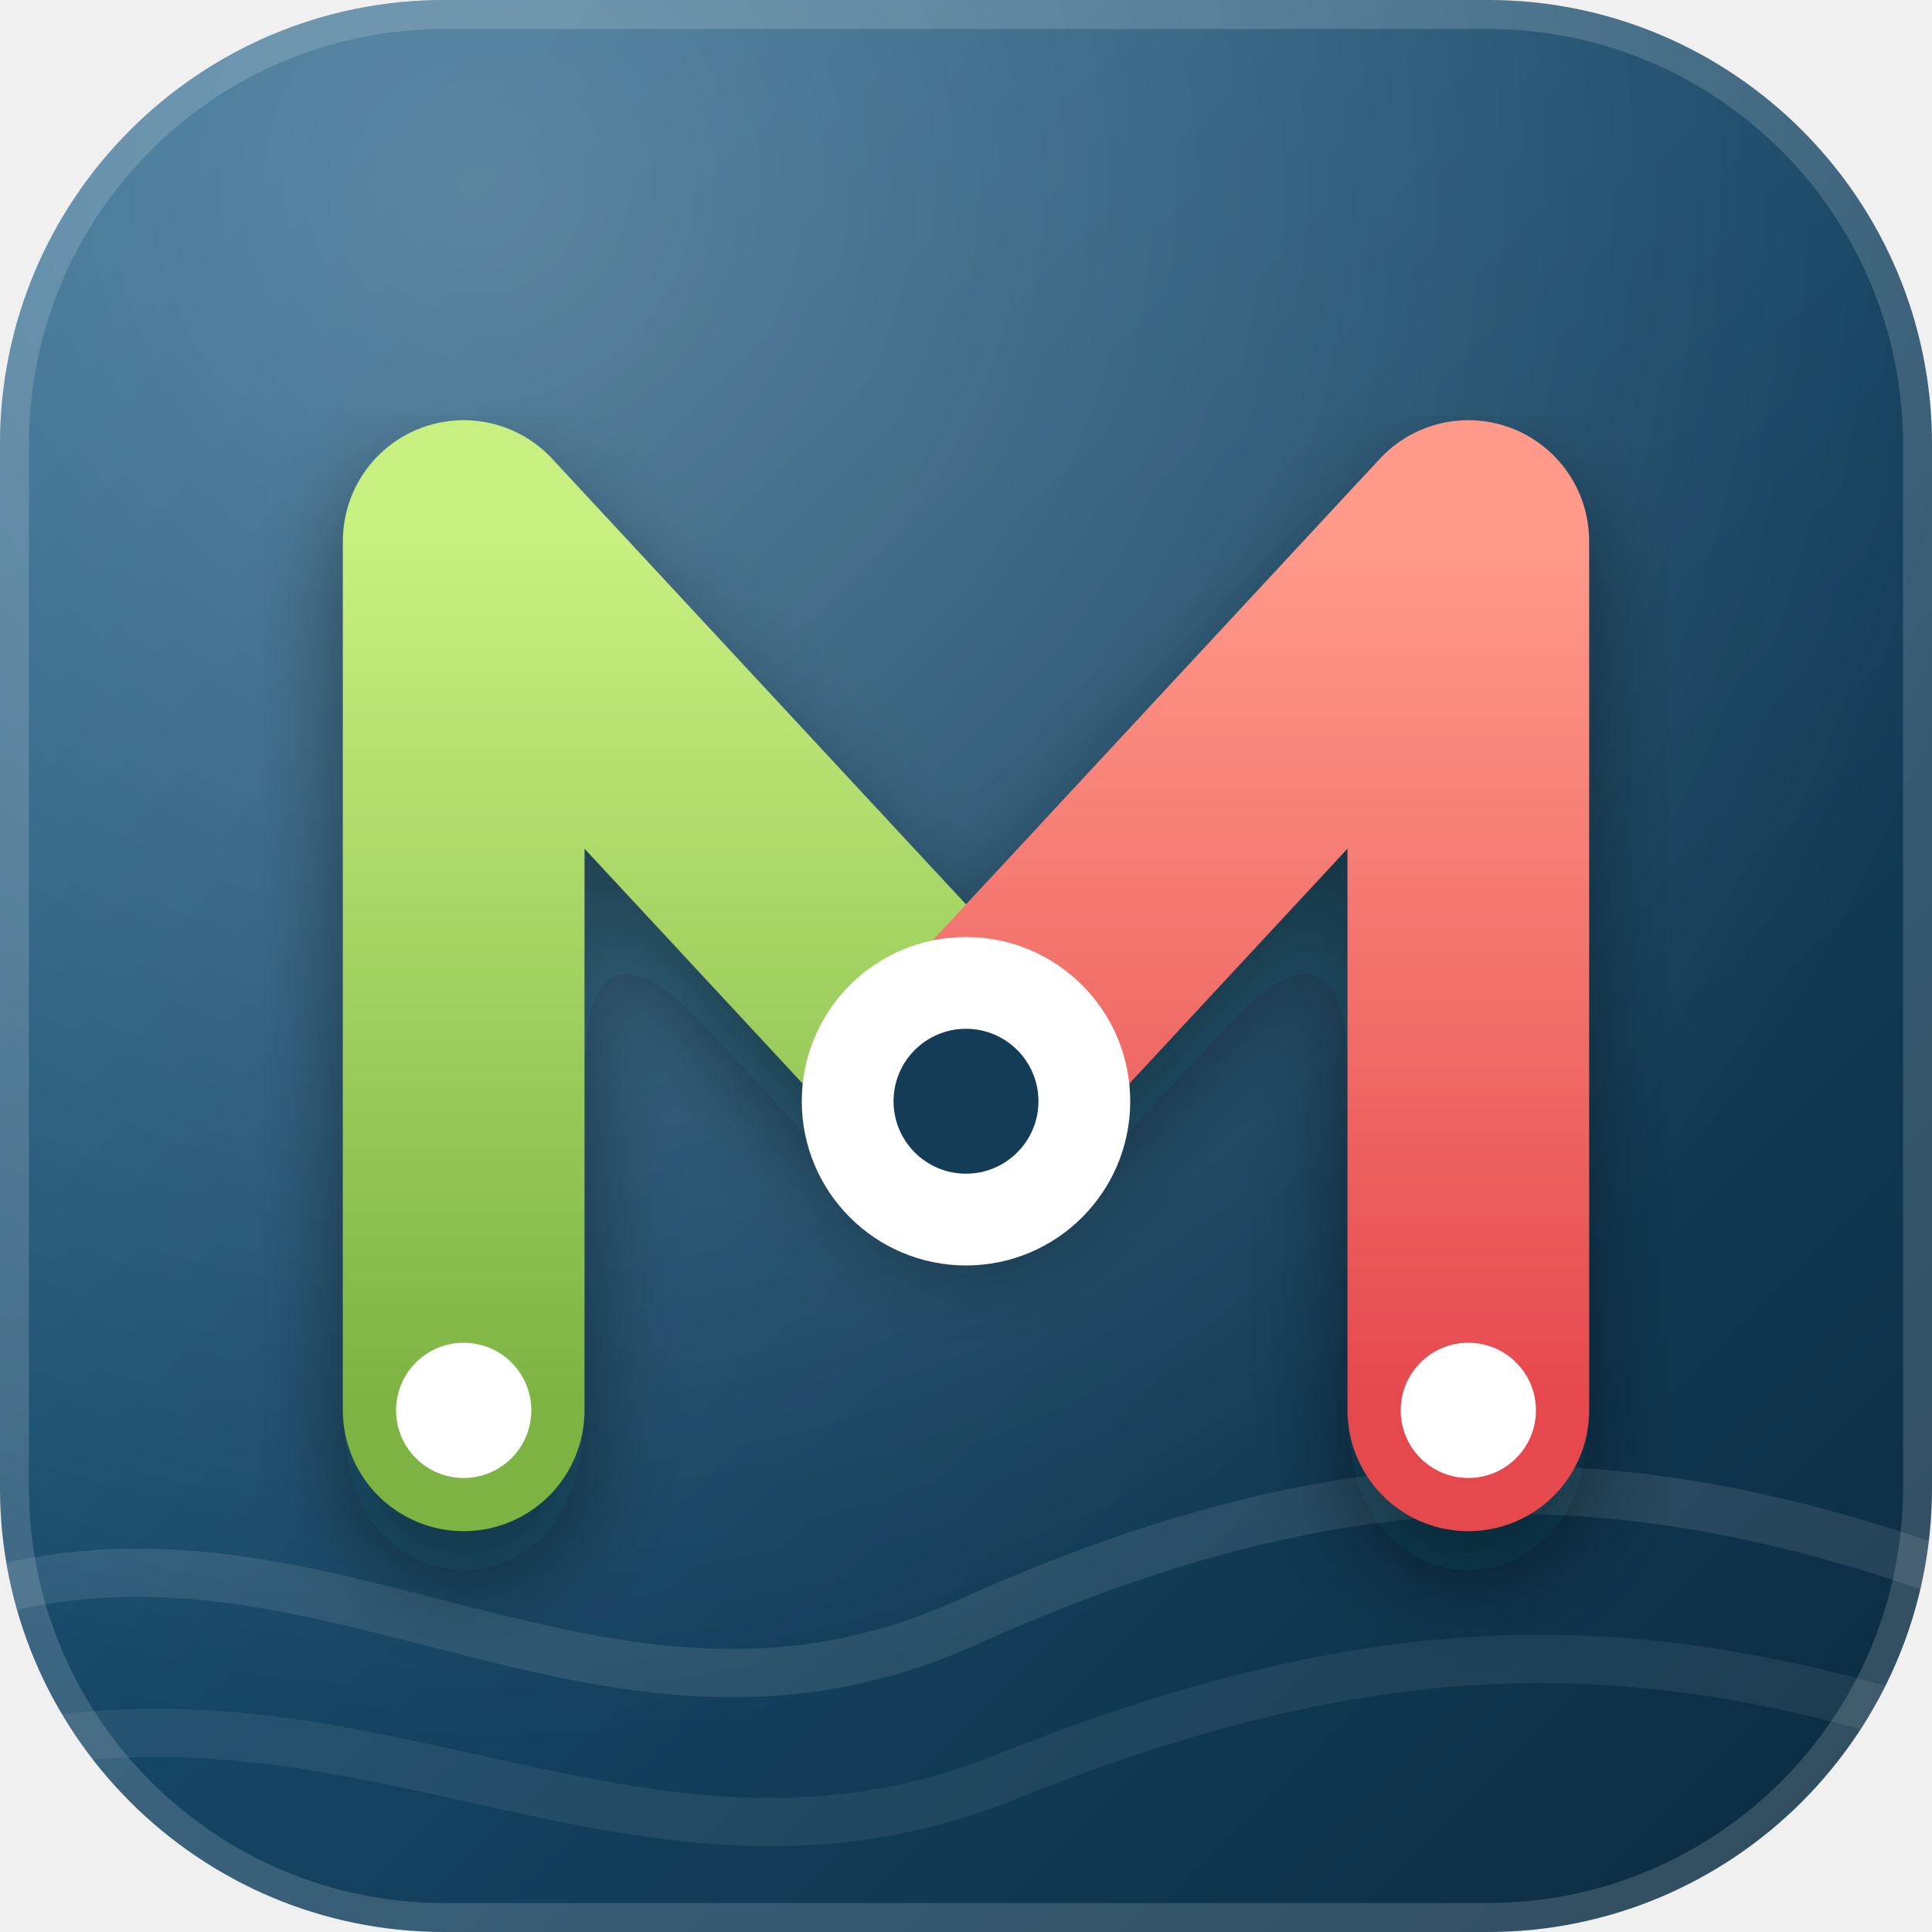
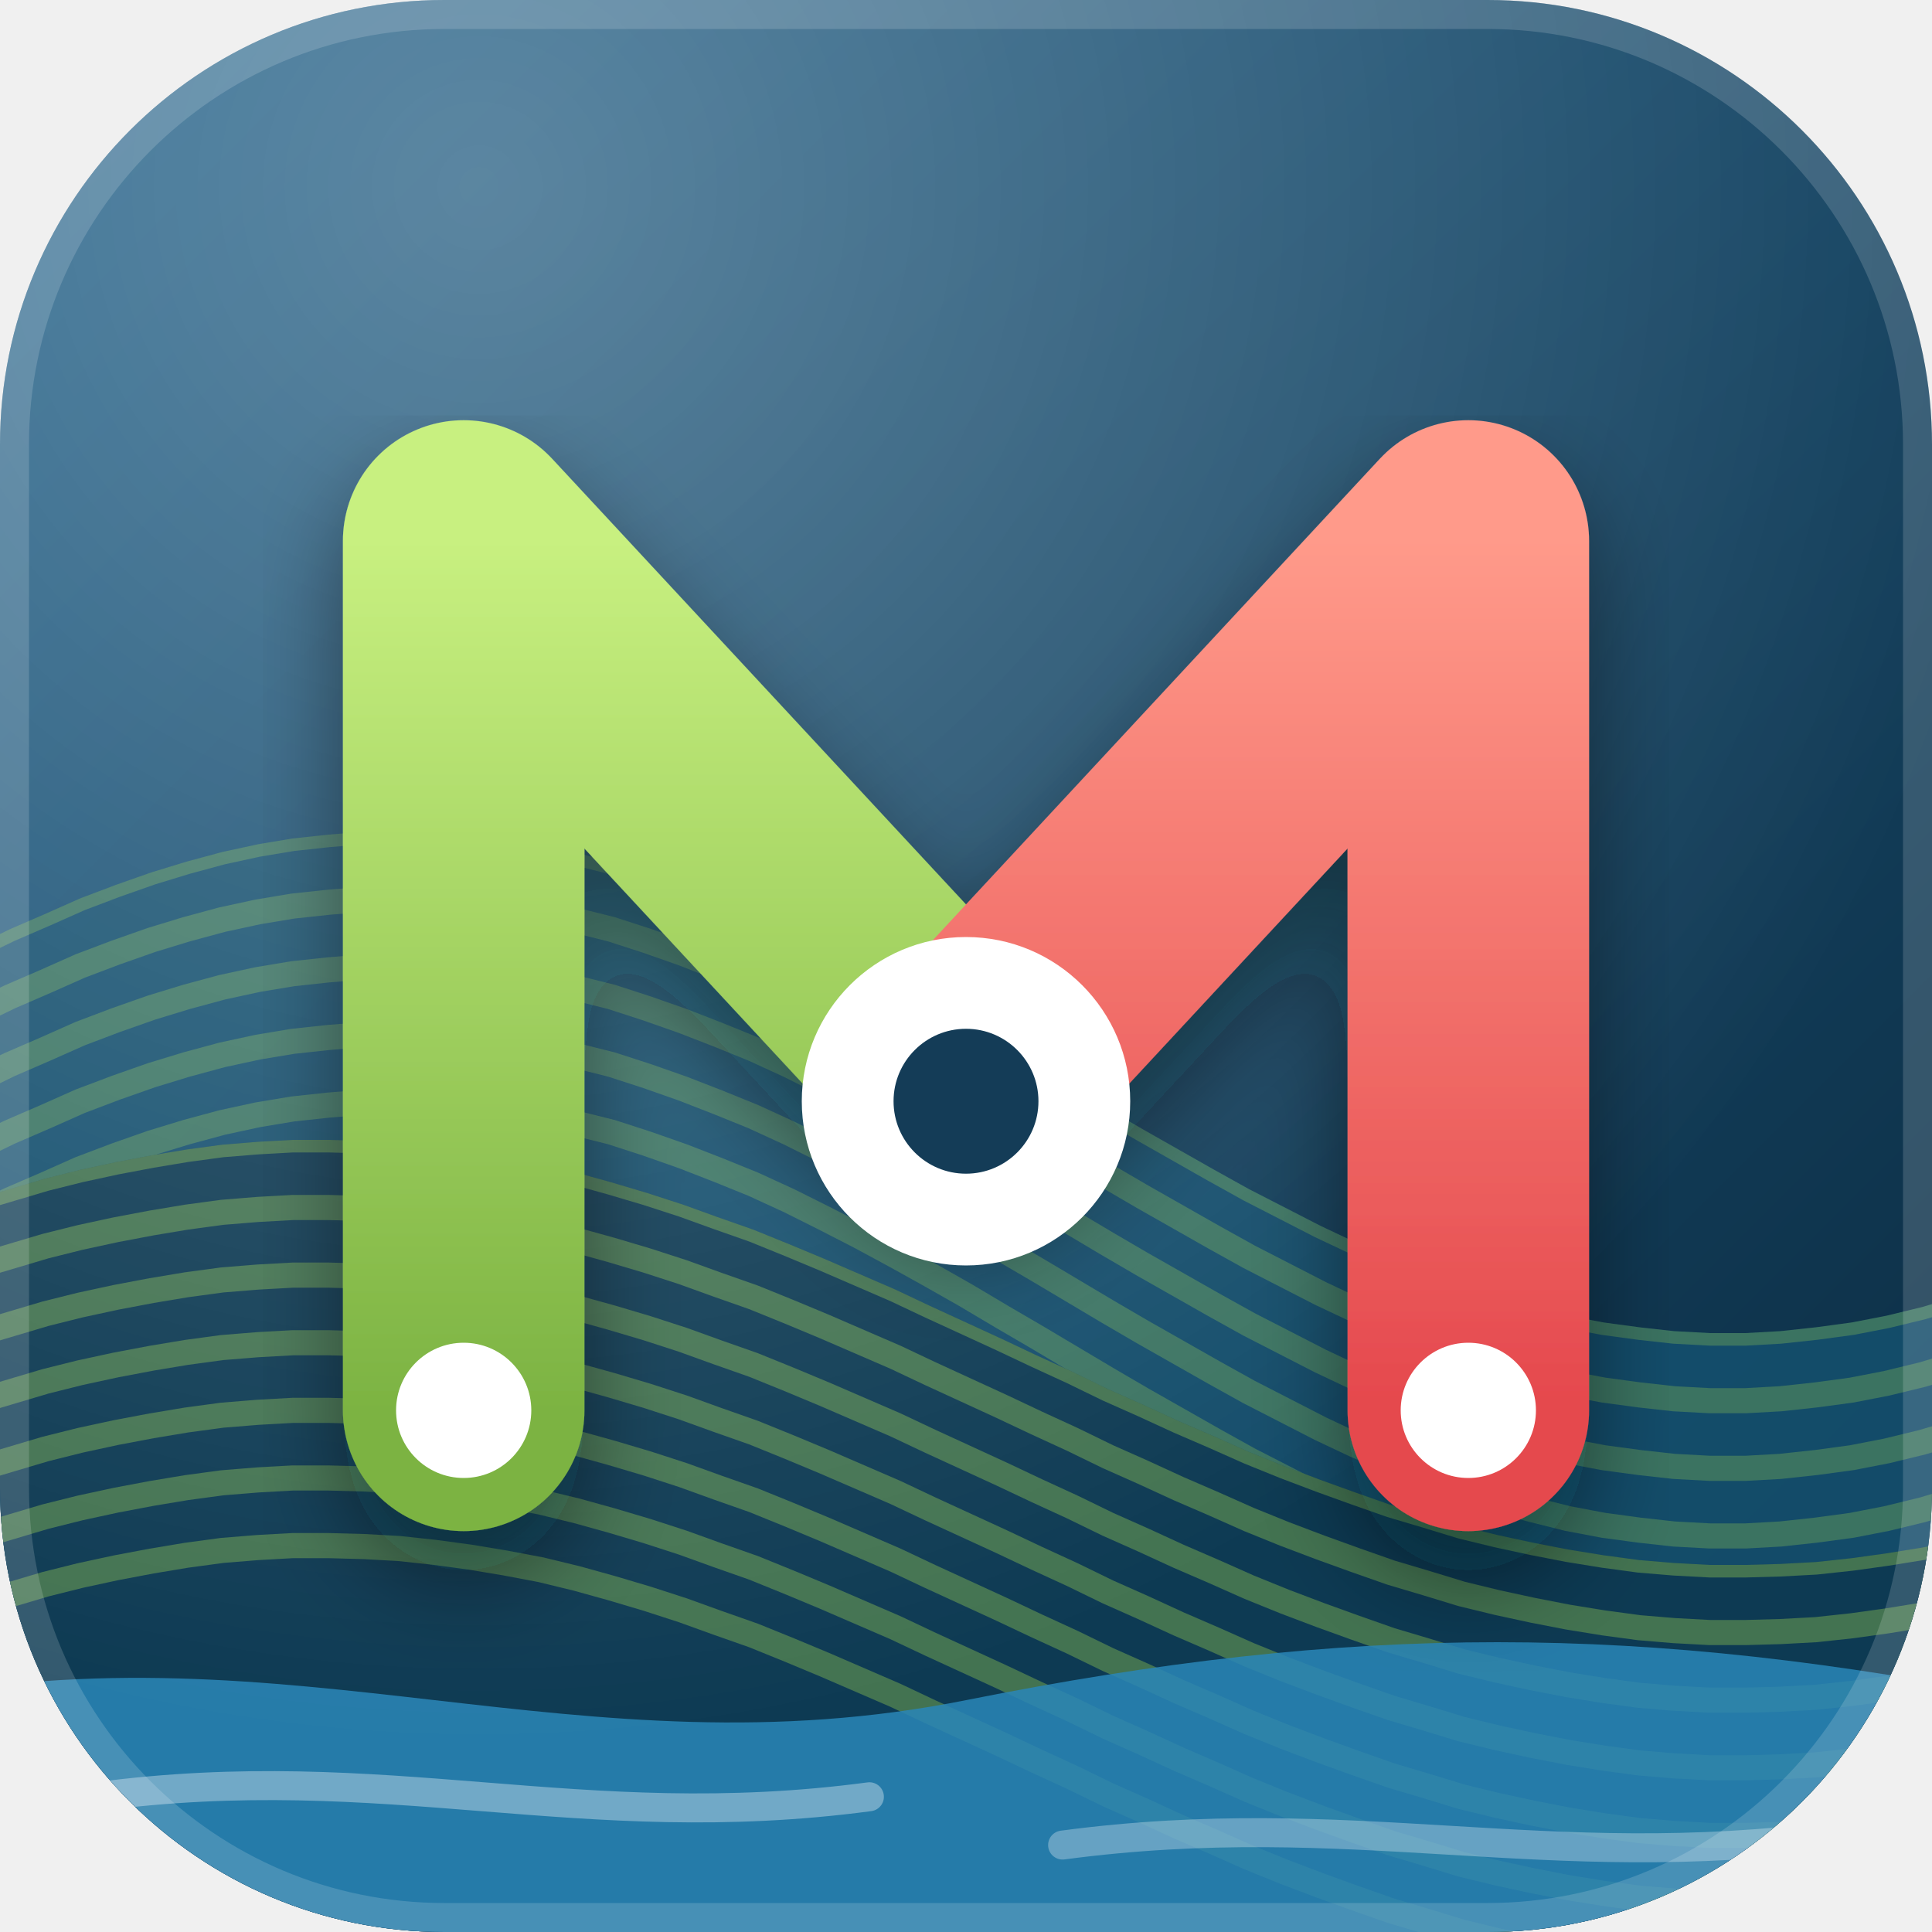
<svg xmlns="http://www.w3.org/2000/svg" viewBox="0 0 200 200" width="200" height="200">
  <defs>
    <linearGradient id="bg" x1="0" y1="0" x2="1" y2="1">
      <stop offset="0" stop-color="#1f6089" />
      <stop offset="1" stop-color="#0b2a3f" />
    </linearGradient>
    <radialGradient id="gl" cx=".25" cy=".1" r=".8">
      <stop offset="0" stop-color="#fff" stop-opacity=".28" />
      <stop offset="1" stop-color="#fff" stop-opacity="0" />
    </radialGradient>
    <linearGradient id="gv" x1="0" y1="0" x2="0" y2="1">
      <stop offset="0" stop-color="#c8f080" />
      <stop offset="1" stop-color="#7cb342" />
    </linearGradient>
    <linearGradient id="rv" x1="0" y1="0" x2="0" y2="1">
      <stop offset="0" stop-color="#ff9a8a" />
      <stop offset="1" stop-color="#e5484d" />
    </linearGradient>
    <filter id="sh" x="-20%" y="-20%" width="140%" height="150%">
      <feDropShadow dx="0" dy="5" stdDeviation="5" flood-color="#04141f" flood-opacity=".45" />
    </filter>
    <clipPath id="cl">
      <rect width="200" height="200" rx="46" />
    </clipPath>
+     <clipPath id="hb">
+       <path d="M-10.0 101.9 L-6.3 99.9 L-2.7 98.0 L1.0 96.2 L4.7 94.6 L8.3 93.0 L12.0 91.6 L15.7 90.3 L19.3 89.2 L23.0 88.2 L26.7 87.4 L30.3 86.8 L34.0 86.4 L37.7 86.1 L41.3 86.0 L45.0 86.1 L48.7 86.4 L52.3 86.8 L56.0 87.5 L59.7 88.3 L63.3 89.2 L67.0 90.4 L70.7 91.7 L74.3 93.1 L78.0 94.6 L81.7 96.3 L85.3 98.1 L89.0 100.0 L92.7 102.0 L96.3 104.0 L100.0 106.1 L103.7 108.3 L107.3 110.4 L111.0 112.6 L114.7 114.8 L118.3 116.9 L122.0 119.0 L125.7 121.1 L129.3 123.1 L133.0 125.0 L136.7 126.9 L140.3 128.6 L144.0 130.2 L147.7 131.7 L151.3 133.1 L155.0 134.3 L158.7 135.3 L162.3 136.2 L166.0 136.9 L169.7 137.4 L173.3 137.8 L177.0 138.0 L180.7 138.0 L184.3 137.8 L188.0 137.4 L191.7 136.9 L195.3 136.2 L199.0 135.3 L202.7 134.2 L206.3 133.0 L210.0 131.6 L210 200 L-10 200Z" />
+     </clipPath>
+     <clipPath id="hf">
+       <path d="M-10.0 126.8 L-6.3 125.5 L-2.7 124.2 L1.0 123.1 L4.7 122.0 L8.3 121.1 L12.0 120.3 L15.7 119.6 L19.3 119.0 L23.0 118.5 L26.7 118.2 L30.3 118.0 L34.0 118.0 L37.7 118.1 L41.3 118.3 L45.0 118.7 L48.7 119.2 L52.3 119.8 L56.0 120.5 L59.7 121.4 L63.3 122.4 L67.0 123.5 L70.7 124.7 L74.3 126.0 L78.0 127.3 L81.7 128.8 L85.3 130.3 L89.0 131.9 L92.7 133.5 L96.3 135.2 L100.0 136.9 L103.7 138.6 L107.3 140.3 L111.0 142.0 L114.7 143.8 L118.3 145.4 L122.0 147.1 L125.7 148.7 L129.3 150.3 L133.0 151.8 L136.7 153.2 L140.3 154.5 L144.0 155.8 L147.7 156.9 L151.3 158.0 L155.0 158.9 L158.7 159.7 L162.3 160.4 L166.0 161.0 L169.7 161.5 L173.3 161.8 L177.0 162.0 L180.7 162.0 L184.3 161.9 L188.0 161.7 L191.7 161.3 L195.3 160.8 L199.0 160.2 L202.7 159.5 L206.3 158.6 L210.0 157.6 L210 200 L-10 200Z" />
+     </clipPath>
  </defs>
  <rect width="200" height="200" rx="46" fill="url(#bg)" />
  <g clip-path="url(#cl)">
-     <path d="M-10 168C30 150 60 186 100 168S170 150 210 166" fill="none" stroke="#fff" stroke-opacity=".10" stroke-width="5" />
-     <path d="M-10 184C34 168 64 200 104 184S172 168 210 182" fill="none" stroke="#fff" stroke-opacity=".07" stroke-width="5" />
+     <g clip-path="url(#hb)">
+       <path d="M-10.0 101.9 L-6.3 99.9 L-2.7 98.0 L1.0 96.2 L4.7 94.6 L8.3 93.0 L12.0 91.6 L15.7 90.3 L19.3 89.2 L23.0 88.2 L26.7 87.4 L30.3 86.8 L34.0 86.4 L37.7 86.1 L41.3 86.0 L45.0 86.1 L48.7 86.4 L52.3 86.8 L56.0 87.5 L59.7 88.3 L63.3 89.2 L67.0 90.4 L70.7 91.7 L74.3 93.1 L78.0 94.6 L81.7 96.3 L85.3 98.1 L89.0 100.0 L92.7 102.0 L96.3 104.0 L100.0 106.1 L103.7 108.3 L107.3 110.4 L111.0 112.6 L114.7 114.8 L118.3 116.9 L122.0 119.0 L125.7 121.1 L129.3 123.1 L133.0 125.0 L136.7 126.9 L140.3 128.6 L144.0 130.2 L147.7 131.7 L151.3 133.1 L155.0 134.3 L158.7 135.3 L162.3 136.2 L166.0 136.9 L169.7 137.4 L173.3 137.8 L177.0 138.0 L180.7 138.0 L184.3 137.8 L188.0 137.4 L191.7 136.9 L195.3 136.2 L199.0 135.3 L202.7 134.2 L206.3 133.0 L210.0 131.6 L210 200 L-10 200Z" fill="#14506f" fill-opacity=".85" />
+       <path d="M-10.0 101.9 L-6.3 99.9 L-2.7 98.0 L1.0 96.2 L4.7 94.6 L8.3 93.0 L12.0 91.6 L15.7 90.3 L19.3 89.2 L23.0 88.2 L26.7 87.4 L30.3 86.8 L34.0 86.4 L37.7 86.1 L41.3 86.0 L45.0 86.1 L48.7 86.4 L52.3 86.8 L56.0 87.5 L59.7 88.3 L63.3 89.2 L67.0 90.4 L70.7 91.7 L74.3 93.1 L78.0 94.6 L81.7 96.3 L85.3 98.1 L89.0 100.0 L92.7 102.0 L96.3 104.0 L100.0 106.1 L103.7 108.3 L107.3 110.4 L111.0 112.6 L114.7 114.8 L118.3 116.9 L122.0 119.0 L125.7 121.1 L129.3 123.1 L133.0 125.0 L136.7 126.9 L140.3 128.6 L144.0 130.2 L147.7 131.7 L151.3 133.1 L155.0 134.3 L158.7 135.3 L162.3 136.2 L166.0 136.9 L169.7 137.4 L173.3 137.8 L177.0 138.0 L180.7 138.0 L184.3 137.8 L188.0 137.4 L191.7 136.9 L195.3 136.2 L199.0 135.3 L202.7 134.2 L206.3 133.0 L210.0 131.6" fill="none" stroke="#9bd14f" stroke-opacity="0.3" stroke-width="2.6" />
+       <path d="M-10.0 108.9 L-6.3 106.9 L-2.7 105.0 L1.0 103.2 L4.7 101.6 L8.3 100.0 L12.0 98.6 L15.7 97.3 L19.3 96.2 L23.0 95.2 L26.7 94.4 L30.3 93.8 L34.0 93.4 L37.7 93.1 L41.3 93.0 L45.0 93.1 L48.7 93.4 L52.3 93.8 L56.0 94.5 L59.7 95.3 L63.3 96.2 L67.0 97.4 L70.7 98.7 L74.3 100.1 L78.0 101.6 L81.7 103.3 L85.3 105.1 L89.0 107.0 L92.7 109.0 L96.3 111.0 L100.0 113.1 L103.7 115.3 L107.3 117.4 L111.0 119.6 L114.7 121.8 L118.3 123.9 L122.0 126.0 L125.7 128.1 L129.3 130.1 L133.0 132.0 L136.7 133.9 L140.3 135.6 L144.0 137.2 L147.7 138.7 L151.3 140.1 L155.0 141.3 L158.7 142.3 L162.3 143.2 L166.0 143.9 L169.7 144.4 L173.3 144.8 L177.0 145.0 L180.7 145.0 L184.3 144.8 L188.0 144.4 L191.7 143.9 L195.3 143.2 L199.0 142.3 L202.7 141.2 L206.3 140.0 L210.0 138.6" fill="none" stroke="#9bd14f" stroke-opacity="0.3" stroke-width="2.6" />
+       <path d="M-10.0 115.9 L-6.3 113.9 L-2.7 112.0 L1.0 110.2 L4.7 108.6 L8.3 107.0 L12.0 105.6 L15.7 104.3 L19.3 103.2 L23.0 102.2 L26.7 101.4 L30.3 100.8 L34.0 100.4 L37.7 100.1 L41.3 100.0 L45.0 100.1 L48.7 100.4 L52.3 100.8 L56.0 101.5 L59.7 102.3 L63.3 103.2 L67.0 104.4 L70.7 105.7 L74.3 107.1 L78.0 108.6 L81.7 110.3 L85.3 112.1 L89.0 114.0 L92.7 116.0 L96.3 118.0 L100.0 120.1 L103.7 122.3 L107.3 124.4 L111.0 126.6 L114.7 128.8 L118.3 130.9 L122.0 133.0 L125.7 135.1 L129.3 137.1 L133.0 139.0 L136.7 140.9 L140.3 142.6 L144.0 144.2 L147.7 145.7 L151.3 147.1 L155.0 148.3 L158.7 149.3 L162.3 150.2 L166.0 150.9 L169.7 151.4 L173.3 151.8 L177.0 152.0 L180.7 152.0 L184.3 151.8 L188.0 151.4 L191.7 150.9 L195.3 150.2 L199.0 149.3 L202.7 148.2 L206.3 147.0 L210.0 145.6" fill="none" stroke="#9bd14f" stroke-opacity="0.3" stroke-width="2.6" />
+       <path d="M-10.0 122.9 L-6.3 120.9 L-2.7 119.0 L1.0 117.2 L4.7 115.6 L8.3 114.0 L12.0 112.6 L15.7 111.3 L19.3 110.2 L23.0 109.2 L26.7 108.4 L30.3 107.8 L34.0 107.4 L37.7 107.1 L41.3 107.0 L45.0 107.1 L48.7 107.4 L52.3 107.8 L56.0 108.5 L59.7 109.3 L63.3 110.2 L67.0 111.4 L70.7 112.7 L74.3 114.1 L78.0 115.6 L81.7 117.3 L85.3 119.1 L89.0 121.0 L92.7 123.0 L96.3 125.0 L100.0 127.1 L103.7 129.3 L107.3 131.4 L111.0 133.6 L114.7 135.8 L118.3 137.9 L122.0 140.0 L125.7 142.1 L129.3 144.1 L133.0 146.0 L136.7 147.9 L140.3 149.6 L144.0 151.2 L147.7 152.7 L151.3 154.1 L155.0 155.3 L158.7 156.3 L162.3 157.2 L166.0 157.9 L169.7 158.4 L173.3 158.8 L177.0 159.0 L180.7 159.0 L184.3 158.8 L188.0 158.4 L191.7 157.9 L195.3 157.2 L199.0 156.3 L202.7 155.2 L206.3 154.0 L210.0 152.6" fill="none" stroke="#9bd14f" stroke-opacity="0.3" stroke-width="2.6" />
+       <path d="M-10.0 129.9 L-6.3 127.9 L-2.7 126.0 L1.0 124.2 L4.7 122.6 L8.3 121.0 L12.0 119.6 L15.7 118.3 L19.3 117.2 L23.0 116.2 L26.7 115.4 L30.3 114.8 L34.0 114.4 L37.7 114.1 L41.3 114.0 L45.0 114.1 L48.7 114.4 L52.3 114.8 L56.0 115.5 L59.7 116.3 L63.3 117.2 L67.0 118.4 L70.7 119.7 L74.3 121.1 L78.0 122.6 L81.7 124.3 L85.3 126.1 L89.0 128.0 L92.7 130.0 L96.3 132.0 L100.0 134.1 L103.7 136.3 L107.3 138.4 L111.0 140.6 L114.7 142.8 L118.3 144.9 L122.0 147.0 L125.7 149.1 L129.3 151.1 L133.0 153.0 L136.7 154.9 L140.3 156.6 L144.0 158.2 L147.7 159.7 L151.3 161.1 L155.0 162.3 L158.7 163.3 L162.3 164.2 L166.0 164.9 L169.7 165.4 L173.3 165.8 L177.0 166.0 L180.7 166.0 L184.3 165.8 L188.0 165.4 L191.7 164.9 L195.3 164.2 L199.0 163.3 L202.7 162.2 L206.3 161.0 L210.0 159.6" fill="none" stroke="#9bd14f" stroke-opacity="0.3" stroke-width="2.6" />
+       <path d="M-10.0 136.9 L-6.3 134.9 L-2.7 133.0 L1.0 131.2 L4.7 129.6 L8.3 128.0 L12.0 126.6 L15.7 125.3 L19.3 124.2 L23.0 123.2 L26.7 122.4 L30.3 121.8 L34.0 121.4 L37.7 121.1 L41.3 121.0 L45.0 121.1 L48.7 121.4 L52.3 121.8 L56.0 122.5 L59.7 123.3 L63.3 124.2 L67.0 125.4 L70.7 126.7 L74.3 128.1 L78.0 129.6 L81.7 131.3 L85.3 133.1 L89.0 135.0 L92.7 137.0 L96.3 139.0 L100.0 141.1 L103.7 143.3 L107.3 145.4 L111.0 147.6 L114.7 149.8 L118.3 151.9 L122.0 154.0 L125.7 156.1 L129.3 158.1 L133.0 160.0 L136.7 161.9 L140.3 163.6 L144.0 165.2 L147.7 166.7 L151.3 168.1 L155.0 169.3 L158.7 170.3 L162.3 171.2 L166.0 171.9 L169.7 172.4 L173.3 172.8 L177.0 173.0 L180.7 173.0 L184.3 172.8 L188.0 172.4 L191.7 171.9 L195.3 171.2 L199.0 170.3 L202.7 169.2 L206.3 168.0 L210.0 166.6" fill="none" stroke="#9bd14f" stroke-opacity="0.3" stroke-width="2.6" />
+       <path d="M-10.0 143.9 L-6.3 141.9 L-2.7 140.0 L1.0 138.2 L4.7 136.6 L8.3 135.0 L12.0 133.6 L15.7 132.3 L19.3 131.2 L23.0 130.2 L26.7 129.4 L30.3 128.8 L34.0 128.4 L37.7 128.1 L41.3 128.0 L45.0 128.1 L48.7 128.4 L52.3 128.8 L56.0 129.5 L59.7 130.3 L63.3 131.2 L67.0 132.4 L70.7 133.7 L74.3 135.1 L78.0 136.6 L81.7 138.3 L85.3 140.1 L89.0 142.0 L92.7 144.0 L96.3 146.0 L100.0 148.1 L103.7 150.3 L107.3 152.4 L111.0 154.6 L114.7 156.8 L118.3 158.9 L122.0 161.0 L125.7 163.1 L129.3 165.1 L133.0 167.0 L136.7 168.9 L140.3 170.6 L144.0 172.2 L147.7 173.7 L151.3 175.1 L155.0 176.3 L158.7 177.3 L162.3 178.2 L166.0 178.9 L169.7 179.4 L173.3 179.8 L177.0 180.0 L180.7 180.0 L184.3 179.8 L188.0 179.4 L191.7 178.9 L195.3 178.2 L199.0 177.3 L202.7 176.2 L206.3 175.0 L210.0 173.6" fill="none" stroke="#9bd14f" stroke-opacity="0.3" stroke-width="2.6" />
+       <path d="M-10.0 150.9 L-6.3 148.9 L-2.7 147.0 L1.0 145.2 L4.7 143.6 L8.3 142.0 L12.0 140.6 L15.7 139.3 L19.3 138.2 L23.0 137.2 L26.7 136.4 L30.3 135.8 L34.0 135.4 L37.7 135.1 L41.3 135.0 L45.0 135.1 L48.7 135.4 L52.3 135.8 L56.0 136.5 L59.7 137.3 L63.3 138.2 L67.0 139.4 L70.7 140.7 L74.3 142.1 L78.0 143.6 L81.7 145.3 L85.3 147.1 L89.0 149.0 L92.7 151.0 L96.3 153.0 L100.0 155.1 L103.7 157.3 L107.3 159.4 L111.0 161.6 L114.7 163.8 L118.3 165.9 L122.0 168.0 L125.7 170.1 L129.3 172.1 L133.0 174.0 L136.7 175.9 L140.3 177.6 L144.0 179.2 L147.7 180.7 L151.3 182.1 L155.0 183.3 L158.7 184.3 L162.3 185.2 L166.0 185.9 L169.7 186.4 L173.3 186.8 L177.0 187.0 L180.7 187.0 L184.3 186.8 L188.0 186.4 L191.7 185.9 L195.3 185.2 L199.0 184.3 L202.7 183.2 L206.3 182.0 L210.0 180.6" fill="none" stroke="#9bd14f" stroke-opacity="0.3" stroke-width="2.6" />
+       <path d="M-10.0 157.9 L-6.3 155.9 L-2.7 154.0 L1.0 152.2 L4.7 150.6 L8.3 149.0 L12.0 147.6 L15.7 146.3 L19.3 145.2 L23.0 144.2 L26.7 143.4 L30.3 142.8 L34.0 142.4 L37.7 142.1 L41.3 142.0 L45.0 142.1 L48.7 142.4 L52.3 142.8 L56.0 143.5 L59.7 144.3 L63.3 145.2 L67.0 146.4 L70.7 147.7 L74.3 149.1 L78.0 150.6 L81.7 152.3 L85.3 154.1 L89.0 156.0 L92.7 158.0 L96.3 160.0 L100.0 162.1 L103.7 164.3 L107.3 166.4 L111.0 168.6 L114.7 170.8 L118.3 172.9 L122.0 175.0 L125.7 177.1 L129.3 179.1 L133.0 181.0 L136.7 182.9 L140.3 184.6 L144.0 186.2 L147.7 187.7 L151.3 189.1 L155.0 190.3 L158.7 191.3 L162.3 192.2 L166.0 192.9 L169.7 193.4 L173.3 193.8 L177.0 194.0 L180.7 194.0 L184.3 193.8 L188.0 193.4 L191.7 192.9 L195.3 192.2 L199.0 191.3 L202.7 190.2 L206.3 189.0 L210.0 187.6" fill="none" stroke="#9bd14f" stroke-opacity="0.3" stroke-width="2.6" />
+     </g>
+     <g clip-path="url(#hf)">
+       <path d="M-10.0 126.8 L-6.3 125.5 L-2.7 124.2 L1.0 123.1 L4.7 122.0 L8.3 121.1 L12.0 120.3 L15.7 119.6 L19.3 119.0 L23.0 118.5 L26.7 118.2 L30.3 118.0 L34.0 118.0 L37.7 118.1 L41.3 118.3 L45.0 118.7 L48.7 119.2 L52.3 119.8 L56.0 120.5 L59.7 121.4 L63.3 122.4 L67.0 123.5 L70.7 124.7 L74.3 126.0 L78.0 127.3 L81.7 128.8 L85.3 130.3 L89.0 131.9 L92.7 133.5 L96.3 135.2 L100.0 136.9 L103.7 138.6 L107.3 140.3 L111.0 142.0 L114.7 143.8 L118.3 145.4 L122.0 147.1 L125.7 148.7 L129.3 150.3 L133.0 151.8 L136.7 153.2 L140.3 154.5 L144.0 155.8 L147.7 156.9 L151.3 158.0 L155.0 158.9 L158.7 159.7 L162.3 160.4 L166.0 161.0 L169.7 161.5 L173.3 161.8 L177.0 162.0 L180.7 162.0 L184.3 161.9 L188.0 161.7 L191.7 161.3 L195.3 160.8 L199.0 160.2 L202.7 159.5 L206.3 158.6 L210.0 157.6 L210 200 L-10 200Z" fill="#0d3a53" />
+       <path d="M-10.0 126.8 L-6.3 125.5 L-2.7 124.2 L1.0 123.1 L4.7 122.0 L8.3 121.1 L12.0 120.3 L15.7 119.6 L19.3 119.0 L23.0 118.5 L26.7 118.2 L30.3 118.0 L34.0 118.0 L37.7 118.1 L41.3 118.3 L45.0 118.7 L48.7 119.2 L52.3 119.8 L56.0 120.5 L59.7 121.4 L63.3 122.4 L67.0 123.5 L70.7 124.7 L74.3 126.0 L78.0 127.3 L81.7 128.8 L85.3 130.3 L89.0 131.9 L92.7 133.5 L96.3 135.2 L100.0 136.9 L103.7 138.6 L107.3 140.3 L111.0 142.0 L114.7 143.8 L118.3 145.4 L122.0 147.1 L125.7 148.7 L129.3 150.3 L133.0 151.8 L136.7 153.2 L140.3 154.5 L144.0 155.8 L147.7 156.9 L151.3 158.0 L155.0 158.9 L158.7 159.7 L162.3 160.4 L166.0 161.0 L169.7 161.5 L173.3 161.8 L177.0 162.0 L180.7 162.0 L184.3 161.9 L188.0 161.7 L191.7 161.3 L195.3 160.8 L199.0 160.2 L202.7 159.5 L206.3 158.6 L210.0 157.6" fill="none" stroke="#9bd14f" stroke-opacity="0.38" stroke-width="2.6" />
+       <path d="M-10.0 133.8 L-6.3 132.5 L-2.7 131.2 L1.0 130.1 L4.7 129.0 L8.3 128.1 L12.0 127.3 L15.7 126.6 L19.3 126.0 L23.0 125.5 L26.7 125.2 L30.3 125.0 L34.0 125.0 L37.7 125.1 L41.3 125.3 L45.0 125.7 L48.7 126.2 L52.3 126.8 L56.0 127.5 L59.7 128.4 L63.3 129.4 L67.0 130.5 L70.7 131.7 L74.3 133.0 L78.0 134.3 L81.7 135.8 L85.3 137.3 L89.0 138.9 L92.7 140.5 L96.3 142.2 L100.0 143.9 L103.7 145.6 L107.3 147.3 L111.0 149.0 L114.7 150.8 L118.3 152.4 L122.0 154.1 L125.7 155.7 L129.3 157.3 L133.0 158.8 L136.7 160.2 L140.3 161.5 L144.0 162.8 L147.7 163.9 L151.3 165.0 L155.0 165.9 L158.7 166.7 L162.3 167.4 L166.0 168.0 L169.7 168.5 L173.3 168.8 L177.0 169.0 L180.7 169.0 L184.3 168.9 L188.0 168.7 L191.7 168.3 L195.3 167.8 L199.0 167.2 L202.7 166.5 L206.3 165.6 L210.0 164.6" fill="none" stroke="#9bd14f" stroke-opacity="0.38" stroke-width="2.6" />
+       <path d="M-10.0 140.8 L-6.3 139.5 L-2.7 138.2 L1.0 137.1 L4.7 136.0 L8.3 135.1 L12.0 134.3 L15.7 133.6 L19.3 133.0 L23.0 132.5 L26.7 132.2 L30.3 132.0 L34.0 132.0 L37.7 132.1 L41.3 132.3 L45.0 132.7 L48.7 133.2 L52.3 133.8 L56.0 134.5 L59.7 135.4 L63.3 136.4 L67.0 137.5 L70.7 138.7 L74.3 140.0 L78.0 141.3 L81.7 142.8 L85.3 144.3 L89.0 145.9 L92.7 147.5 L96.3 149.2 L100.0 150.9 L103.7 152.6 L107.3 154.3 L111.0 156.0 L114.7 157.8 L118.3 159.4 L122.0 161.1 L125.7 162.7 L129.3 164.3 L133.0 165.8 L136.7 167.2 L140.3 168.5 L144.0 169.8 L147.7 170.9 L151.3 172.0 L155.0 172.9 L158.7 173.7 L162.3 174.4 L166.0 175.0 L169.7 175.5 L173.3 175.8 L177.0 176.0 L180.7 176.0 L184.3 175.9 L188.0 175.7 L191.7 175.3 L195.3 174.8 L199.0 174.2 L202.7 173.5 L206.3 172.6 L210.0 171.6" fill="none" stroke="#9bd14f" stroke-opacity="0.38" stroke-width="2.6" />
+       <path d="M-10.0 147.8 L-6.3 146.5 L-2.7 145.2 L1.0 144.1 L4.7 143.0 L8.3 142.1 L12.0 141.3 L15.7 140.6 L19.3 140.0 L23.0 139.5 L26.7 139.2 L30.3 139.0 L34.0 139.0 L37.7 139.1 L41.3 139.3 L45.0 139.7 L48.7 140.2 L52.3 140.8 L56.0 141.5 L59.7 142.4 L63.3 143.4 L67.0 144.5 L70.7 145.7 L74.3 147.0 L78.0 148.3 L81.7 149.8 L85.3 151.3 L89.0 152.9 L92.7 154.5 L96.3 156.2 L100.0 157.9 L103.7 159.6 L107.3 161.3 L111.0 163.0 L114.7 164.8 L118.3 166.4 L122.0 168.1 L125.7 169.7 L129.3 171.3 L133.0 172.8 L136.7 174.2 L140.3 175.5 L144.0 176.8 L147.7 177.9 L151.3 179.0 L155.0 179.9 L158.7 180.7 L162.3 181.4 L166.0 182.0 L169.7 182.5 L173.3 182.8 L177.0 183.0 L180.7 183.0 L184.3 182.9 L188.0 182.7 L191.7 182.3 L195.3 181.8 L199.0 181.2 L202.7 180.5 L206.3 179.6 L210.0 178.6" fill="none" stroke="#9bd14f" stroke-opacity="0.38" stroke-width="2.6" />
+       <path d="M-10.0 154.8 L-6.3 153.5 L-2.7 152.2 L1.0 151.1 L4.7 150.0 L8.3 149.1 L12.0 148.3 L15.7 147.6 L19.3 147.0 L23.0 146.5 L26.7 146.2 L30.3 146.0 L34.0 146.0 L37.7 146.1 L41.3 146.3 L45.0 146.7 L48.7 147.2 L52.3 147.8 L56.0 148.5 L59.7 149.4 L63.3 150.4 L67.0 151.5 L70.7 152.7 L74.3 154.0 L78.0 155.3 L81.7 156.8 L85.3 158.3 L89.0 159.9 L92.7 161.5 L96.3 163.2 L100.0 164.9 L103.7 166.6 L107.3 168.3 L111.0 170.0 L114.7 171.8 L118.3 173.4 L122.0 175.1 L125.7 176.7 L129.3 178.3 L133.0 179.8 L136.7 181.2 L140.3 182.5 L144.0 183.8 L147.7 184.9 L151.3 186.0 L155.0 186.9 L158.7 187.7 L162.3 188.4 L166.0 189.0 L169.7 189.5 L173.3 189.8 L177.0 190.0 L180.7 190.0 L184.3 189.9 L188.0 189.7 L191.7 189.3 L195.3 188.8 L199.0 188.2 L202.7 187.5 L206.3 186.6 L210.0 185.6" fill="none" stroke="#9bd14f" stroke-opacity="0.38" stroke-width="2.6" />
+       <path d="M-10.0 161.8 L-6.3 160.5 L-2.7 159.2 L1.0 158.1 L4.7 157.0 L8.3 156.1 L12.0 155.3 L15.7 154.6 L19.3 154.0 L23.0 153.5 L26.7 153.2 L30.3 153.0 L34.0 153.0 L37.7 153.1 L41.3 153.3 L45.0 153.7 L48.7 154.2 L52.3 154.8 L56.0 155.5 L59.7 156.4 L63.3 157.4 L67.0 158.5 L70.7 159.7 L74.3 161.0 L78.0 162.3 L81.7 163.8 L85.3 165.3 L89.0 166.9 L92.7 168.5 L96.3 170.2 L100.0 171.9 L103.7 173.6 L107.3 175.3 L111.0 177.0 L114.7 178.8 L118.3 180.4 L122.0 182.1 L125.7 183.7 L129.3 185.3 L133.0 186.8 L136.7 188.2 L140.3 189.5 L144.0 190.8 L147.7 191.9 L151.3 193.0 L155.0 193.9 L158.7 194.7 L162.3 195.4 L166.0 196.0 L169.7 196.5 L173.3 196.8 L177.0 197.0 L180.7 197.0 L184.3 196.9 L188.0 196.7 L191.7 196.3 L195.3 195.8 L199.0 195.2 L202.7 194.5 L206.3 193.6 L210.0 192.6" fill="none" stroke="#9bd14f" stroke-opacity="0.38" stroke-width="2.6" />
+       <path d="M-10.0 168.8 L-6.3 167.5 L-2.7 166.2 L1.0 165.1 L4.7 164.0 L8.3 163.1 L12.0 162.3 L15.7 161.6 L19.3 161.0 L23.0 160.5 L26.7 160.2 L30.3 160.0 L34.0 160.0 L37.7 160.1 L41.3 160.3 L45.0 160.7 L48.7 161.2 L52.3 161.8 L56.0 162.5 L59.7 163.4 L63.3 164.4 L67.0 165.5 L70.7 166.7 L74.3 168.0 L78.0 169.3 L81.7 170.8 L85.3 172.3 L89.0 173.9 L92.7 175.5 L96.3 177.2 L100.0 178.9 L103.7 180.6 L107.3 182.3 L111.0 184.0 L114.7 185.8 L118.3 187.4 L122.0 189.1 L125.7 190.7 L129.3 192.3 L133.0 193.8 L136.7 195.2 L140.3 196.5 L144.0 197.8 L147.7 198.9 L151.3 200.0 L155.0 200.9 L158.7 201.7 L162.3 202.4 L166.0 203.0 L169.7 203.5 L173.3 203.8 L177.0 204.0 L180.7 204.0 L184.3 203.9 L188.0 203.7 L191.7 203.3 L195.3 202.8 L199.0 202.2 L202.7 201.5 L206.3 200.6 L210.0 199.6" fill="none" stroke="#9bd14f" stroke-opacity="0.38" stroke-width="2.6" />
+     </g>
+     <path d="M-10 176C30 168 60 184 100 176S170 168 210 176V210H-10Z" fill="#2a86b8" fill-opacity=".85" />
+     <path d="M10 186C40 182 60 190 90 186" stroke="#fff" stroke-opacity=".35" stroke-width="3" fill="none" stroke-linecap="round" />
+     <path d="M110 191C140 187 160 194 190 190" stroke="#fff" stroke-opacity=".3" stroke-width="3" fill="none" stroke-linecap="round" />
    <rect width="200" height="200" fill="url(#gl)" />
  </g>
  <rect x="1.5" y="1.5" width="197" height="197" rx="44.5" fill="none" stroke="#fff" stroke-opacity=".16" stroke-width="3" />
  <g filter="url(#sh)">
    <path d="M48 146V56L100 112" fill="none" stroke="url(#gv)" stroke-width="25" stroke-linecap="round" stroke-linejoin="round" />
    <path d="M100 112L152 56V146" fill="none" stroke="url(#rv)" stroke-width="25" stroke-linecap="round" stroke-linejoin="round" />
  </g>
  <circle cx="100" cy="114" r="17" fill="#fff" />
  <circle cx="100" cy="114" r="7.5" fill="#143c57" />
  <circle cx="48" cy="146" r="7" fill="#fff" />
  <circle cx="152" cy="146" r="7" fill="#fff" />
</svg>
